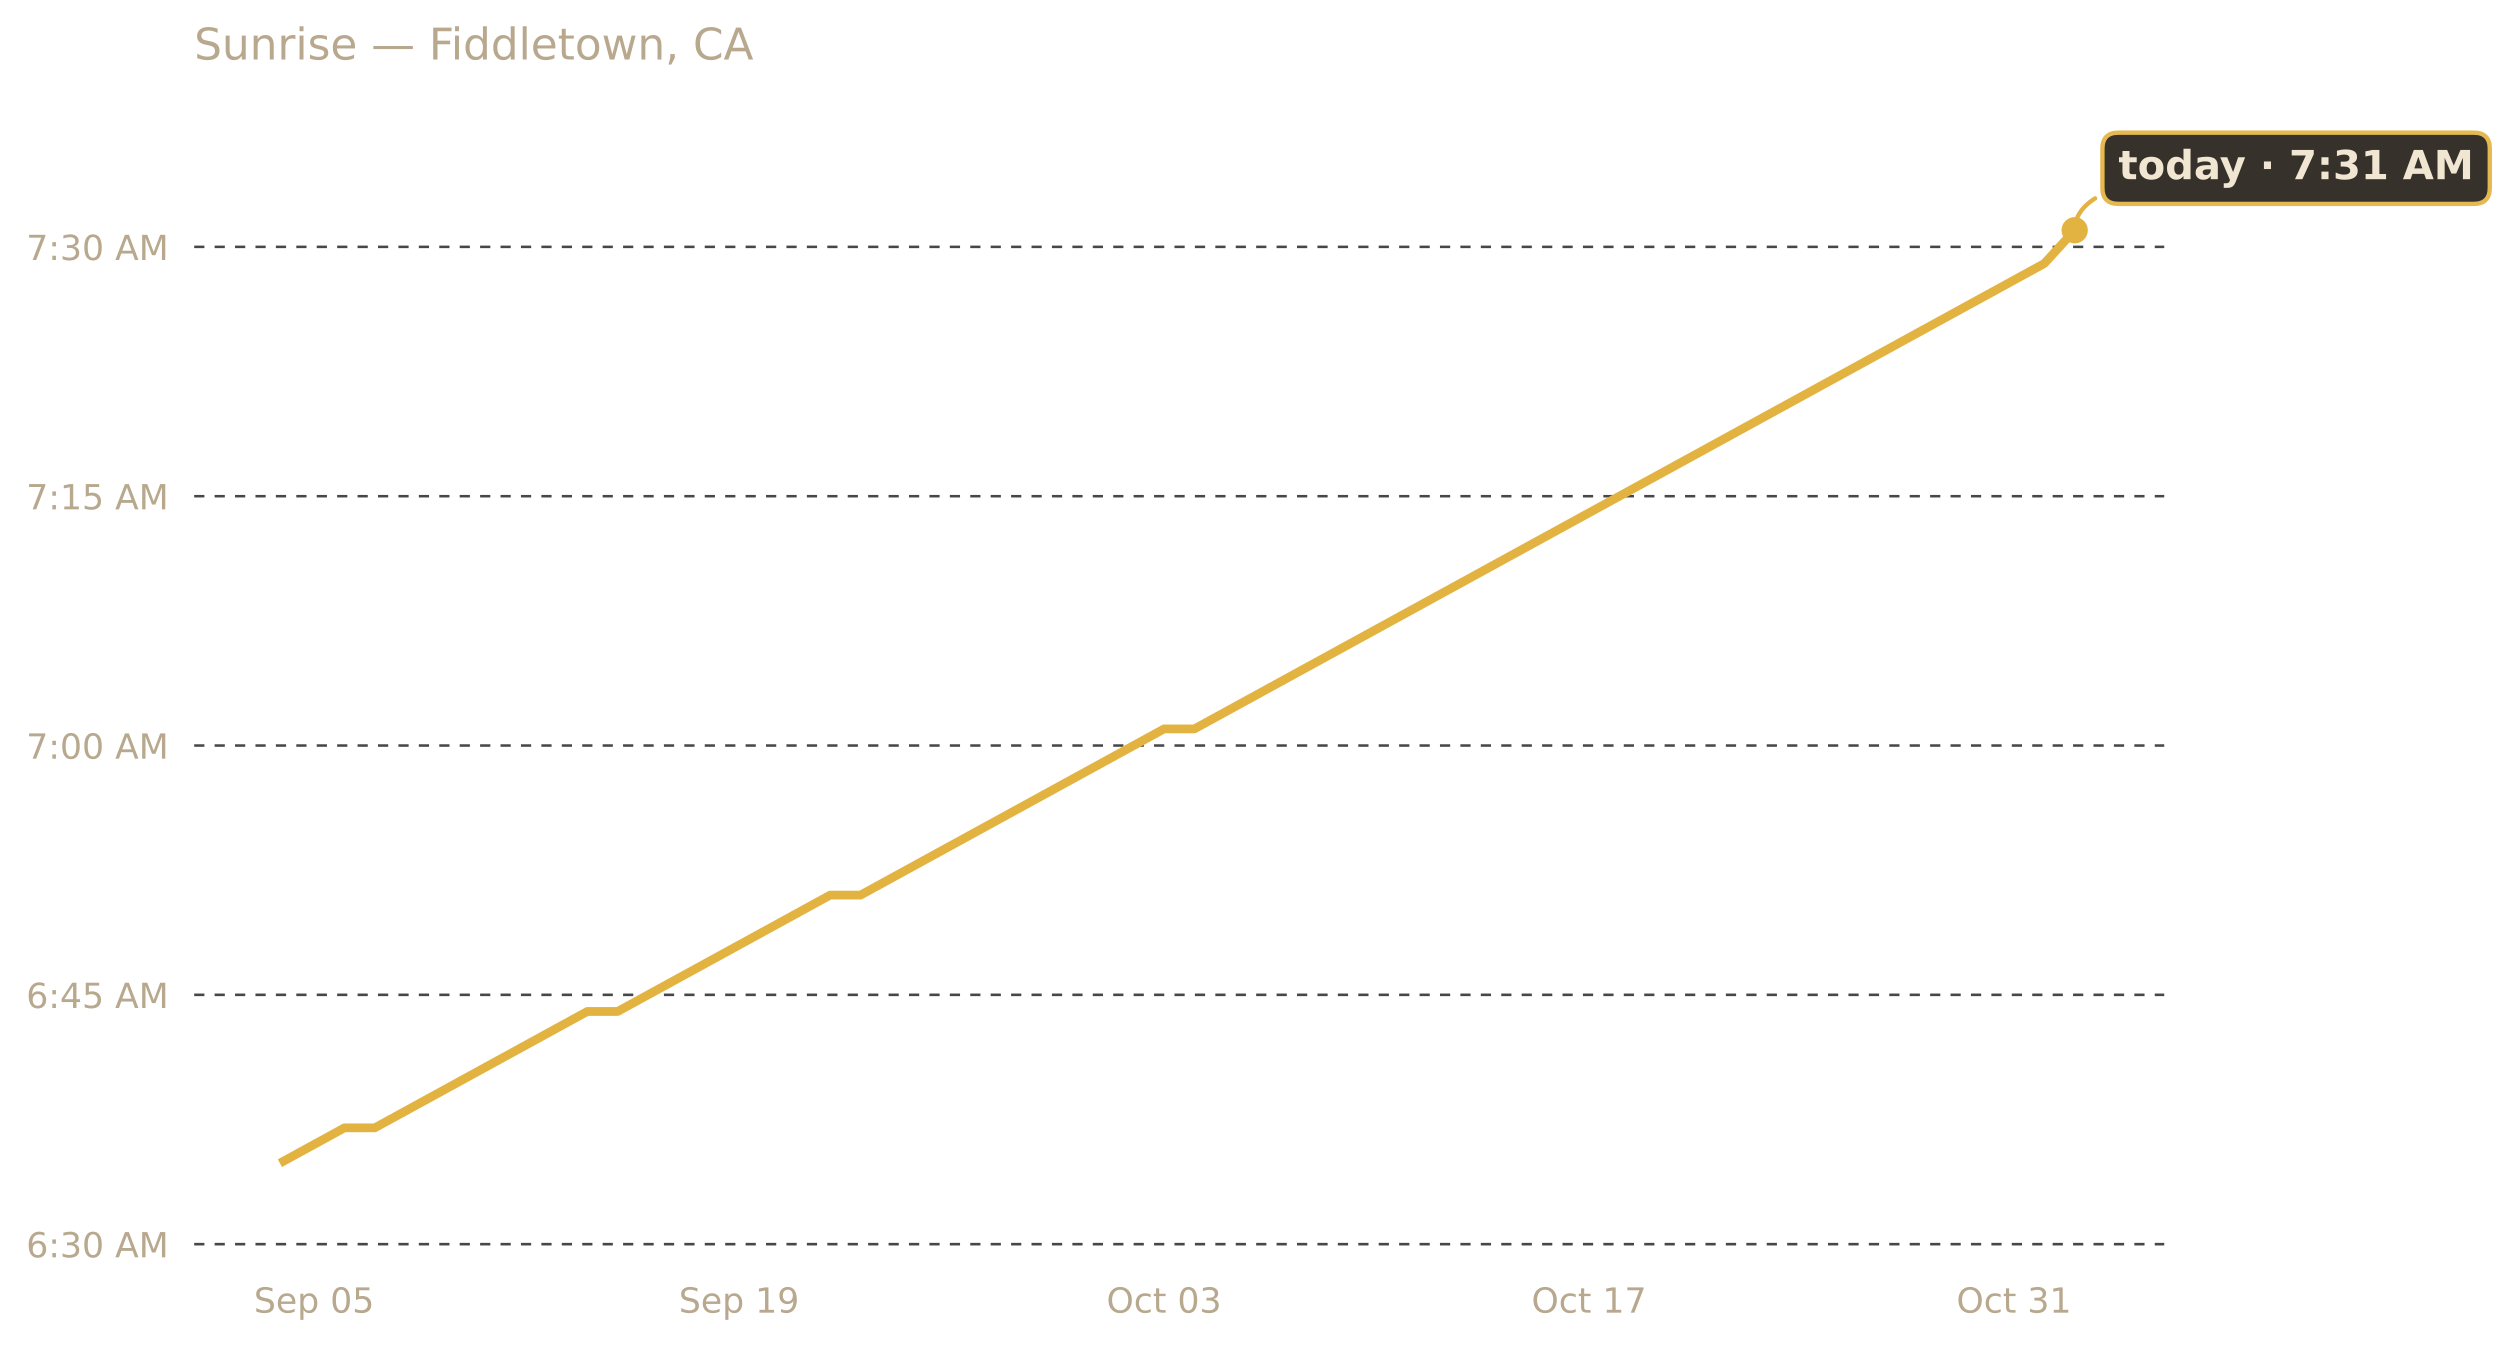
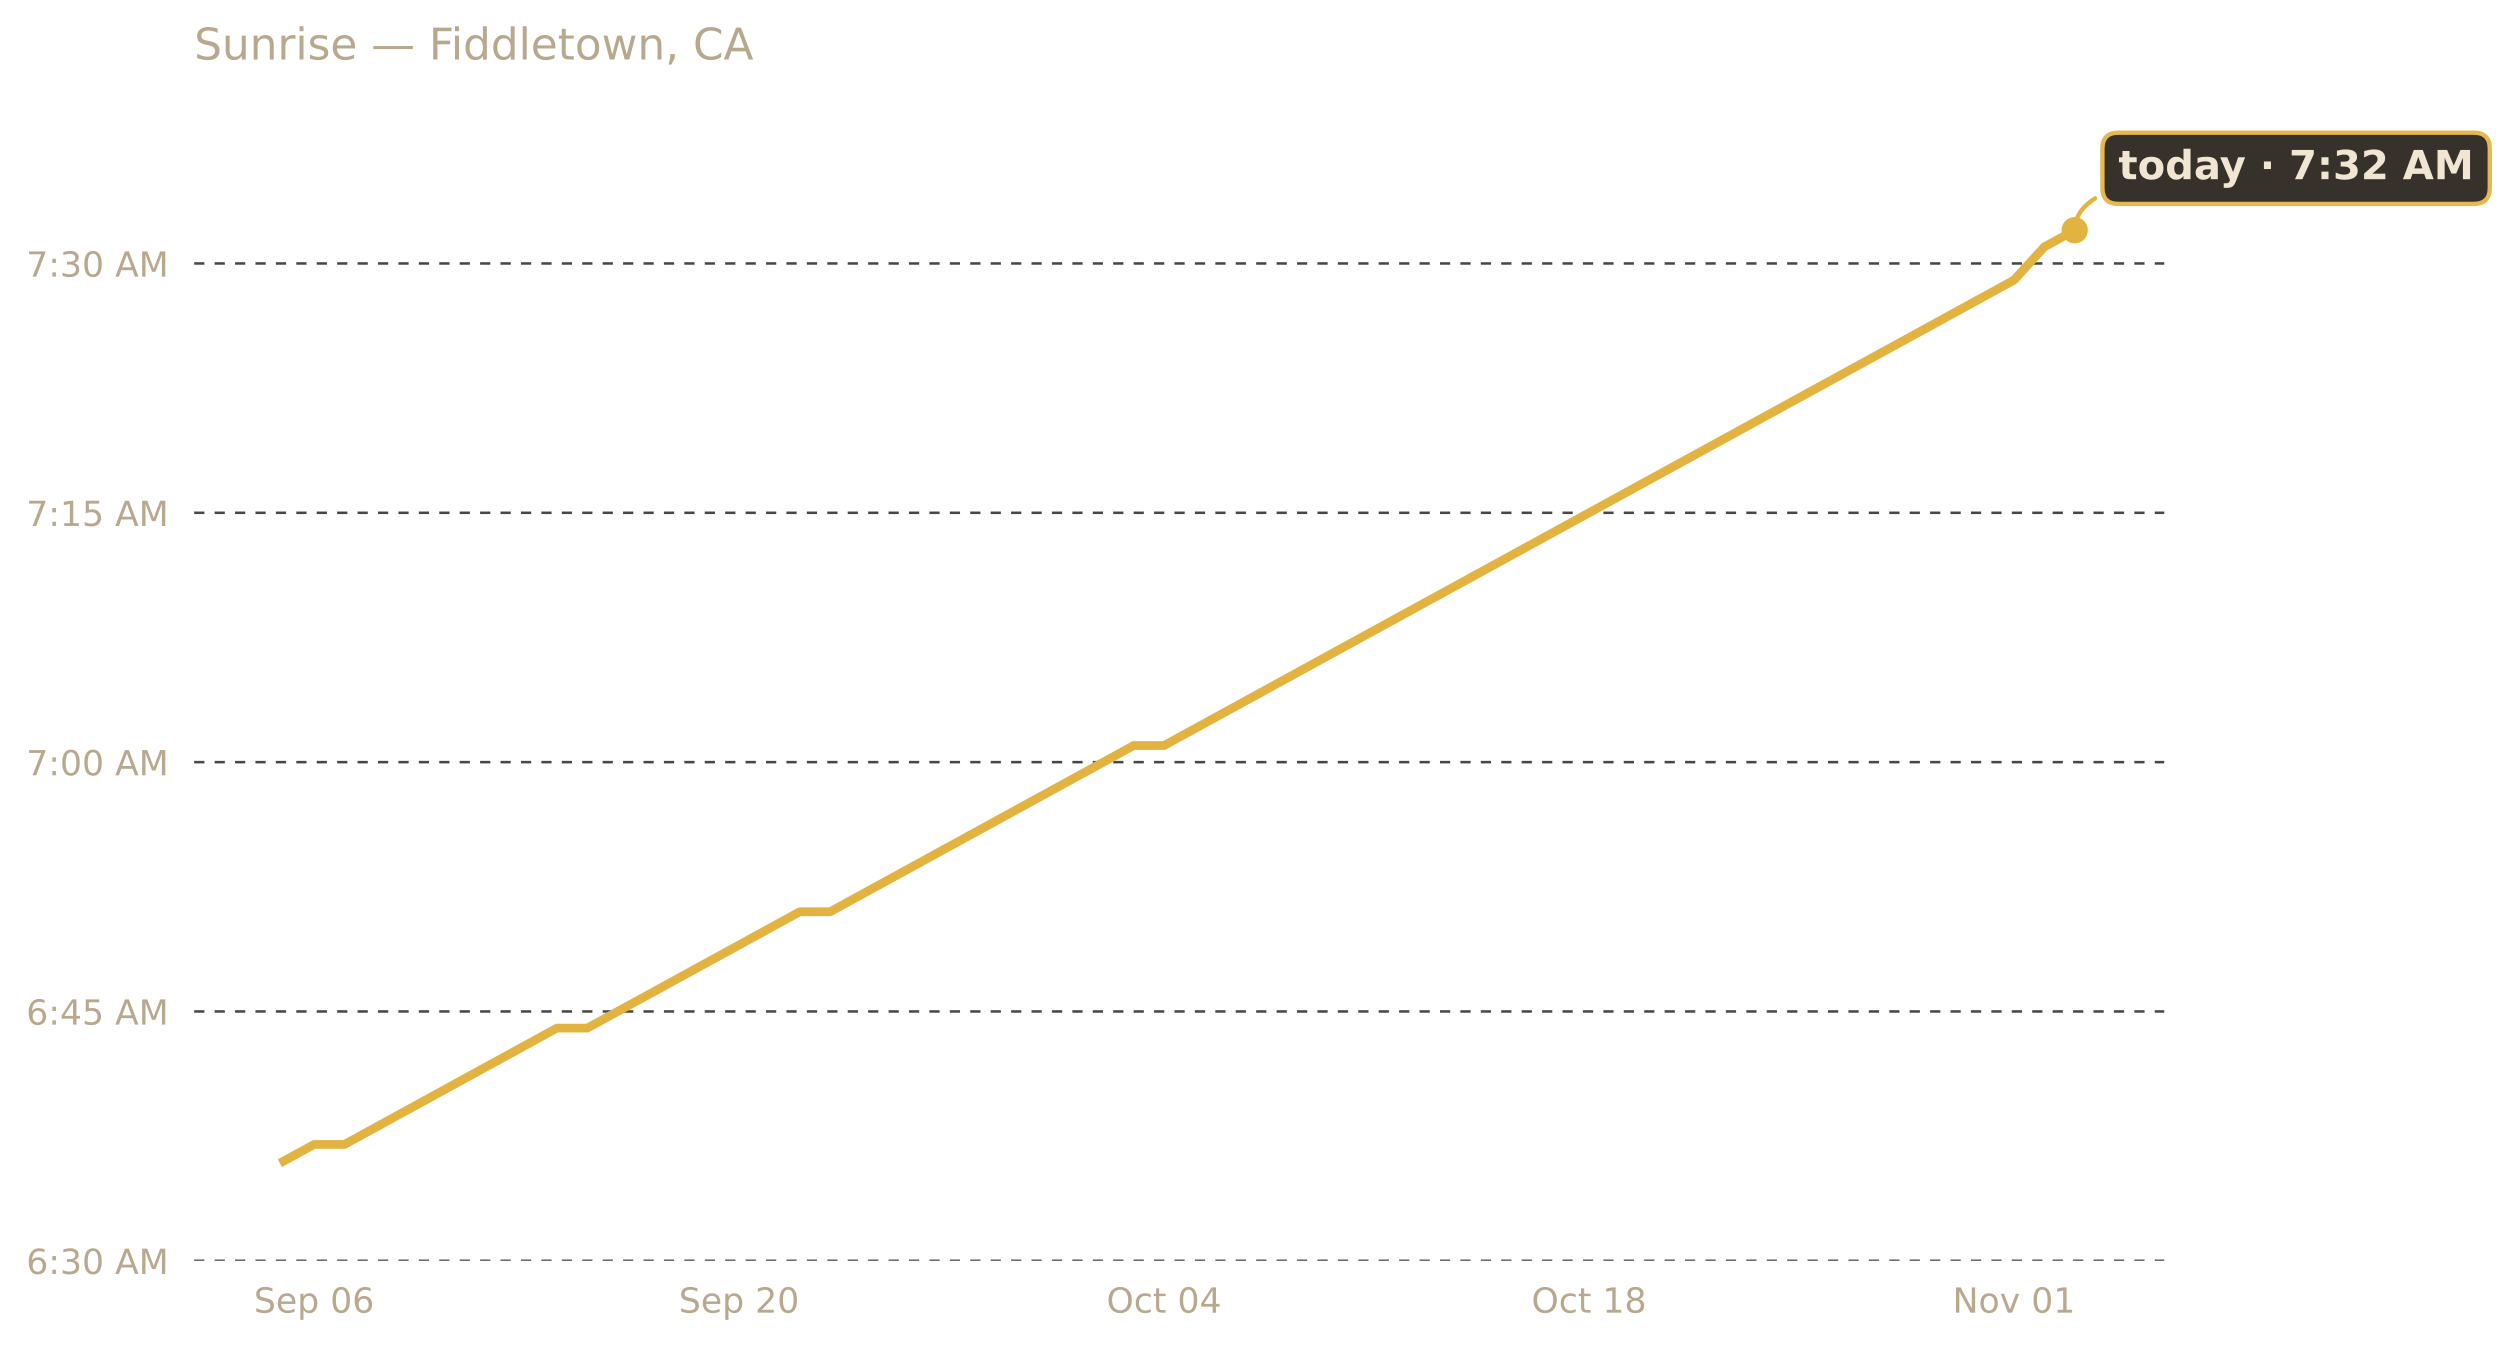
<svg xmlns="http://www.w3.org/2000/svg" xmlns:xlink="http://www.w3.org/1999/xlink" width="685.516pt" height="369.112pt" viewBox="0 0 685.516 369.112" version="1.1">
  <defs>
    <style type="text/css">*{stroke-linejoin: round; stroke-linecap: butt}</style>
  </defs>
  <g id="figure_1">
    <g id="patch_1">
      <path d="M 0 369.112  L 685.516 369.112  L 685.516 0  L 0 0  L 0 369.112  z " style="fill: none; opacity: 0" />
    </g>
    <g id="axes_1">
      <g id="patch_2">
        <path d="M 53.248 345.718  L 593.447 345.718  L 593.447 30.318  L 53.248 30.318  L 53.248 345.718  z " style="fill: none" />
      </g>
      <g id="matplotlib.axis_1">
        <g id="xtick_1">
          <g id="text_1">
            <g style="fill: #b8a88e" transform="translate(69.6183 359.9366) scale(0.095 -0.095)">
              <defs>
                <path id="DejaVuSans-53" d="M 3425 4513  L 3425 3897  Q 3066 4069 2747 4153  Q 2428 4238 2131 4238  Q 1616 4238 1336 4038  Q 1056 3838 1056 3469  Q 1056 3159 1242 3001  Q 1428 2844 1947 2747  L 2328 2669  Q 3034 2534 3370 2195  Q 3706 1856 3706 1288  Q 3706 609 3251 259  Q 2797 -91 1919 -91  Q 1588 -91 1214 -16  Q 841 59 441 206  L 441 856  Q 825 641 1194 531  Q 1563 422 1919 422  Q 2459 422 2753 634  Q 3047 847 3047 1241  Q 3047 1584 2836 1778  Q 2625 1972 2144 2069  L 1759 2144  Q 1053 2284 737 2584  Q 422 2884 422 3419  Q 422 4038 858 4394  Q 1294 4750 2059 4750  Q 2388 4750 2728 4690  Q 3069 4631 3425 4513  z " transform="scale(0.015625)" />
                <path id="DejaVuSans-65" d="M 3597 1894  L 3597 1613  L 953 1613  Q 991 1019 1311 708  Q 1631 397 2203 397  Q 2534 397 2845 478  Q 3156 559 3463 722  L 3463 178  Q 3153 47 2828 -22  Q 2503 -91 2169 -91  Q 1331 -91 842 396  Q 353 884 353 1716  Q 353 2575 817 3079  Q 1281 3584 2069 3584  Q 2775 3584 3186 3129  Q 3597 2675 3597 1894  z M 3022 2063  Q 3016 2534 2758 2815  Q 2500 3097 2075 3097  Q 1594 3097 1305 2825  Q 1016 2553 972 2059  L 3022 2063  z " transform="scale(0.015625)" />
                <path id="DejaVuSans-70" d="M 1159 525  L 1159 -1331  L 581 -1331  L 581 3500  L 1159 3500  L 1159 2969  Q 1341 3281 1617 3432  Q 1894 3584 2278 3584  Q 2916 3584 3314 3078  Q 3713 2572 3713 1747  Q 3713 922 3314 415  Q 2916 -91 2278 -91  Q 1894 -91 1617 61  Q 1341 213 1159 525  z M 3116 1747  Q 3116 2381 2855 2742  Q 2594 3103 2138 3103  Q 1681 3103 1420 2742  Q 1159 2381 1159 1747  Q 1159 1113 1420 752  Q 1681 391 2138 391  Q 2594 391 2855 752  Q 3116 1113 3116 1747  z " transform="scale(0.015625)" />
                <path id="DejaVuSans-20" transform="scale(0.015625)" />
                <path id="DejaVuSans-30" d="M 2034 4250  Q 1547 4250 1301 3770  Q 1056 3291 1056 2328  Q 1056 1369 1301 889  Q 1547 409 2034 409  Q 2525 409 2770 889  Q 3016 1369 3016 2328  Q 3016 3291 2770 3770  Q 2525 4250 2034 4250  z M 2034 4750  Q 2819 4750 3233 4129  Q 3647 3509 3647 2328  Q 3647 1150 3233 529  Q 2819 -91 2034 -91  Q 1250 -91 836 529  Q 422 1150 422 2328  Q 422 3509 836 4129  Q 1250 4750 2034 4750  z " transform="scale(0.015625)" />
-                 <path id="DejaVuSans-35" d="M 691 4666  L 3169 4666  L 3169 4134  L 1269 4134  L 1269 2991  Q 1406 3038 1543 3061  Q 1681 3084 1819 3084  Q 2600 3084 3056 2656  Q 3513 2228 3513 1497  Q 3513 744 3044 326  Q 2575 -91 1722 -91  Q 1428 -91 1123 -41  Q 819 9 494 109  L 494 744  Q 775 591 1075 516  Q 1375 441 1709 441  Q 2250 441 2565 725  Q 2881 1009 2881 1497  Q 2881 1984 2565 2268  Q 2250 2553 1709 2553  Q 1456 2553 1204 2497  Q 953 2441 691 2322  L 691 4666  z " transform="scale(0.015625)" />
+                 <path id="DejaVuSans-36" d="M 2113 2584  Q 1688 2584 1439 2293  Q 1191 2003 1191 1497  Q 1191 994 1439 701  Q 1688 409 2113 409  Q 2538 409 2786 701  Q 3034 994 3034 1497  Q 3034 2003 2786 2293  Q 2538 2584 2113 2584  z M 3366 4563  L 3366 3988  Q 3128 4100 2886 4159  Q 2644 4219 2406 4219  Q 1781 4219 1451 3797  Q 1122 3375 1075 2522  Q 1259 2794 1537 2939  Q 1816 3084 2150 3084  Q 2853 3084 3261 2657  Q 3669 2231 3669 1497  Q 3669 778 3244 343  Q 2819 -91 2113 -91  Q 1303 -91 875 529  Q 447 1150 447 2328  Q 447 3434 972 4092  Q 1497 4750 2381 4750  Q 2619 4750 2861 4703  Q 3103 4656 3366 4563  z " transform="scale(0.015625)" />
              </defs>
              <use xlink:href="#DejaVuSans-53" />
              <use xlink:href="#DejaVuSans-65" x="63.477" />
              <use xlink:href="#DejaVuSans-70" x="125" />
              <use xlink:href="#DejaVuSans-20" x="188.477" />
              <use xlink:href="#DejaVuSans-30" x="220.264" />
-               <use xlink:href="#DejaVuSans-35" x="283.887" />
+               <use xlink:href="#DejaVuSans-36" x="283.887" />
            </g>
          </g>
        </g>
        <g id="xtick_2">
          <g id="text_2">
            <g style="fill: #b8a88e" transform="translate(186.1481 359.9366) scale(0.095 -0.095)">
              <defs>
-                 <path id="DejaVuSans-31" d="M 794 531  L 1825 531  L 1825 4091  L 703 3866  L 703 4441  L 1819 4666  L 2450 4666  L 2450 531  L 3481 531  L 3481 0  L 794 0  L 794 531  z " transform="scale(0.015625)" />
-                 <path id="DejaVuSans-39" d="M 703 97  L 703 672  Q 941 559 1184 500  Q 1428 441 1663 441  Q 2288 441 2617 861  Q 2947 1281 2994 2138  Q 2813 1869 2534 1725  Q 2256 1581 1919 1581  Q 1219 1581 811 2004  Q 403 2428 403 3163  Q 403 3881 828 4315  Q 1253 4750 1959 4750  Q 2769 4750 3195 4129  Q 3622 3509 3622 2328  Q 3622 1225 3098 567  Q 2575 -91 1691 -91  Q 1453 -91 1209 -44  Q 966 3 703 97  z M 1959 2075  Q 2384 2075 2632 2365  Q 2881 2656 2881 3163  Q 2881 3666 2632 3958  Q 2384 4250 1959 4250  Q 1534 4250 1286 3958  Q 1038 3666 1038 3163  Q 1038 2656 1286 2365  Q 1534 2075 1959 2075  z " transform="scale(0.015625)" />
+                 <path id="DejaVuSans-32" d="M 1228 531  L 3431 531  L 3431 0  L 469 0  L 469 531  Q 828 903 1448 1529  Q 2069 2156 2228 2338  Q 2531 2678 2651 2914  Q 2772 3150 2772 3378  Q 2772 3750 2511 3984  Q 2250 4219 1831 4219  Q 1534 4219 1204 4116  Q 875 4013 500 3803  L 500 4441  Q 881 4594 1212 4672  Q 1544 4750 1819 4750  Q 2544 4750 2975 4387  Q 3406 4025 3406 3419  Q 3406 3131 3298 2873  Q 3191 2616 2906 2266  Q 2828 2175 2409 1742  Q 1991 1309 1228 531  z " transform="scale(0.015625)" />
              </defs>
              <use xlink:href="#DejaVuSans-53" />
              <use xlink:href="#DejaVuSans-65" x="63.477" />
              <use xlink:href="#DejaVuSans-70" x="125" />
              <use xlink:href="#DejaVuSans-20" x="188.477" />
-               <use xlink:href="#DejaVuSans-31" x="220.264" />
-               <use xlink:href="#DejaVuSans-39" x="283.887" />
+               <use xlink:href="#DejaVuSans-32" x="220.264" />
+               <use xlink:href="#DejaVuSans-30" x="283.887" />
            </g>
          </g>
        </g>
        <g id="xtick_3">
          <g id="text_3">
            <g style="fill: #b8a88e" transform="translate(303.4187 359.9366) scale(0.095 -0.095)">
              <defs>
                <path id="DejaVuSans-4f" d="M 2522 4238  Q 1834 4238 1429 3725  Q 1025 3213 1025 2328  Q 1025 1447 1429 934  Q 1834 422 2522 422  Q 3209 422 3611 934  Q 4013 1447 4013 2328  Q 4013 3213 3611 3725  Q 3209 4238 2522 4238  z M 2522 4750  Q 3503 4750 4090 4092  Q 4678 3434 4678 2328  Q 4678 1225 4090 567  Q 3503 -91 2522 -91  Q 1538 -91 948 565  Q 359 1222 359 2328  Q 359 3434 948 4092  Q 1538 4750 2522 4750  z " transform="scale(0.015625)" />
                <path id="DejaVuSans-63" d="M 3122 3366  L 3122 2828  Q 2878 2963 2633 3030  Q 2388 3097 2138 3097  Q 1578 3097 1268 2742  Q 959 2388 959 1747  Q 959 1106 1268 751  Q 1578 397 2138 397  Q 2388 397 2633 464  Q 2878 531 3122 666  L 3122 134  Q 2881 22 2623 -34  Q 2366 -91 2075 -91  Q 1284 -91 818 406  Q 353 903 353 1747  Q 353 2603 823 3093  Q 1294 3584 2113 3584  Q 2378 3584 2631 3529  Q 2884 3475 3122 3366  z " transform="scale(0.015625)" />
                <path id="DejaVuSans-74" d="M 1172 4494  L 1172 3500  L 2356 3500  L 2356 3053  L 1172 3053  L 1172 1153  Q 1172 725 1289 603  Q 1406 481 1766 481  L 2356 481  L 2356 0  L 1766 0  Q 1100 0 847 248  Q 594 497 594 1153  L 594 3053  L 172 3053  L 172 3500  L 594 3500  L 594 4494  L 1172 4494  z " transform="scale(0.015625)" />
-                 <path id="DejaVuSans-33" d="M 2597 2516  Q 3050 2419 3304 2112  Q 3559 1806 3559 1356  Q 3559 666 3084 287  Q 2609 -91 1734 -91  Q 1441 -91 1130 -33  Q 819 25 488 141  L 488 750  Q 750 597 1062 519  Q 1375 441 1716 441  Q 2309 441 2620 675  Q 2931 909 2931 1356  Q 2931 1769 2642 2001  Q 2353 2234 1838 2234  L 1294 2234  L 1294 2753  L 1863 2753  Q 2328 2753 2575 2939  Q 2822 3125 2822 3475  Q 2822 3834 2567 4026  Q 2313 4219 1838 4219  Q 1578 4219 1281 4162  Q 984 4106 628 3988  L 628 4550  Q 988 4650 1302 4700  Q 1616 4750 1894 4750  Q 2613 4750 3031 4423  Q 3450 4097 3450 3541  Q 3450 3153 3228 2886  Q 3006 2619 2597 2516  z " transform="scale(0.015625)" />
+                 <path id="DejaVuSans-34" d="M 2419 4116  L 825 1625  L 2419 1625  L 2419 4116  z M 2253 4666  L 3047 4666  L 3047 1625  L 3713 1625  L 3713 1100  L 3047 1100  L 3047 0  L 2419 0  L 2419 1100  L 313 1100  L 313 1709  L 2253 4666  z " transform="scale(0.015625)" />
              </defs>
              <use xlink:href="#DejaVuSans-4f" />
              <use xlink:href="#DejaVuSans-63" x="78.711" />
              <use xlink:href="#DejaVuSans-74" x="133.691" />
              <use xlink:href="#DejaVuSans-20" x="172.9" />
              <use xlink:href="#DejaVuSans-30" x="204.688" />
-               <use xlink:href="#DejaVuSans-33" x="268.311" />
+               <use xlink:href="#DejaVuSans-34" x="268.311" />
            </g>
          </g>
        </g>
        <g id="xtick_4">
          <g id="text_4">
            <g style="fill: #b8a88e" transform="translate(419.9486 359.9366) scale(0.095 -0.095)">
              <defs>
-                 <path id="DejaVuSans-37" d="M 525 4666  L 3525 4666  L 3525 4397  L 1831 0  L 1172 0  L 2766 4134  L 525 4134  L 525 4666  z " transform="scale(0.015625)" />
+                 <path id="DejaVuSans-31" d="M 794 531  L 1825 531  L 1825 4091  L 703 3866  L 703 4441  L 1819 4666  L 2450 4666  L 2450 531  L 3481 531  L 3481 0  L 794 0  L 794 531  z " transform="scale(0.015625)" />
+                 <path id="DejaVuSans-38" d="M 2034 2216  Q 1584 2216 1326 1975  Q 1069 1734 1069 1313  Q 1069 891 1326 650  Q 1584 409 2034 409  Q 2484 409 2743 651  Q 3003 894 3003 1313  Q 3003 1734 2745 1975  Q 2488 2216 2034 2216  z M 1403 2484  Q 997 2584 770 2862  Q 544 3141 544 3541  Q 544 4100 942 4425  Q 1341 4750 2034 4750  Q 2731 4750 3128 4425  Q 3525 4100 3525 3541  Q 3525 3141 3298 2862  Q 3072 2584 2669 2484  Q 3125 2378 3379 2068  Q 3634 1759 3634 1313  Q 3634 634 3220 271  Q 2806 -91 2034 -91  Q 1263 -91 848 271  Q 434 634 434 1313  Q 434 1759 690 2068  Q 947 2378 1403 2484  z M 1172 3481  Q 1172 3119 1398 2916  Q 1625 2713 2034 2713  Q 2441 2713 2670 2916  Q 2900 3119 2900 3481  Q 2900 3844 2670 4047  Q 2441 4250 2034 4250  Q 1625 4250 1398 4047  Q 1172 3844 1172 3481  z " transform="scale(0.015625)" />
              </defs>
              <use xlink:href="#DejaVuSans-4f" />
              <use xlink:href="#DejaVuSans-63" x="78.711" />
              <use xlink:href="#DejaVuSans-74" x="133.691" />
              <use xlink:href="#DejaVuSans-20" x="172.9" />
              <use xlink:href="#DejaVuSans-31" x="204.688" />
-               <use xlink:href="#DejaVuSans-37" x="268.311" />
+               <use xlink:href="#DejaVuSans-38" x="268.311" />
            </g>
          </g>
        </g>
        <g id="xtick_5">
          <g id="text_5">
-             <g style="fill: #b8a88e" transform="translate(536.4784 359.9366) scale(0.095 -0.095)">
-               <use xlink:href="#DejaVuSans-4f" />
-               <use xlink:href="#DejaVuSans-63" x="78.711" />
-               <use xlink:href="#DejaVuSans-74" x="133.691" />
-               <use xlink:href="#DejaVuSans-20" x="172.9" />
-               <use xlink:href="#DejaVuSans-33" x="204.688" />
-               <use xlink:href="#DejaVuSans-31" x="268.311" />
+             <g style="fill: #b8a88e" transform="translate(535.42 359.9366) scale(0.095 -0.095)">
+               <defs>
+                 <path id="DejaVuSans-4e" d="M 628 4666  L 1478 4666  L 3547 763  L 3547 4666  L 4159 4666  L 4159 0  L 3309 0  L 1241 3903  L 1241 0  L 628 0  L 628 4666  z " transform="scale(0.015625)" />
+                 <path id="DejaVuSans-6f" d="M 1959 3097  Q 1497 3097 1228 2736  Q 959 2375 959 1747  Q 959 1119 1226 758  Q 1494 397 1959 397  Q 2419 397 2687 759  Q 2956 1122 2956 1747  Q 2956 2369 2687 2733  Q 2419 3097 1959 3097  z M 1959 3584  Q 2709 3584 3137 3096  Q 3566 2609 3566 1747  Q 3566 888 3137 398  Q 2709 -91 1959 -91  Q 1206 -91 779 398  Q 353 888 353 1747  Q 353 2609 779 3096  Q 1206 3584 1959 3584  z " transform="scale(0.015625)" />
+                 <path id="DejaVuSans-76" d="M 191 3500  L 800 3500  L 1894 563  L 2988 3500  L 3597 3500  L 2284 0  L 1503 0  L 191 3500  z " transform="scale(0.015625)" />
+               </defs>
+               <use xlink:href="#DejaVuSans-4e" />
+               <use xlink:href="#DejaVuSans-6f" x="74.805" />
+               <use xlink:href="#DejaVuSans-76" x="135.986" />
+               <use xlink:href="#DejaVuSans-20" x="195.166" />
+               <use xlink:href="#DejaVuSans-30" x="226.953" />
+               <use xlink:href="#DejaVuSans-31" x="290.576" />
            </g>
          </g>
        </g>
      </g>
      <g id="matplotlib.axis_2">
        <g id="ytick_1">
          <g id="line2d_1">
-             <path d="M 53.248 341.16  L 593.447 341.16  " clip-path="url(#pa7790b8ad8)" style="fill: none; stroke-dasharray: 2.8,2.8; stroke-dashoffset: 0; stroke: #474747; stroke-width: 0.7" />
+             <path d="M 53.248 345.718  L 593.447 345.718  " clip-path="url(#p349423437f)" style="fill: none; stroke-dasharray: 2.8,2.8; stroke-dashoffset: 0; stroke: #474747; stroke-width: 0.7" />
          </g>
          <g id="text_6">
-             <g style="fill: #b8a88e" transform="translate(7.2 344.7696) scale(0.095 -0.095)">
-               <defs>
-                 <path id="DejaVuSans-36" d="M 2113 2584  Q 1688 2584 1439 2293  Q 1191 2003 1191 1497  Q 1191 994 1439 701  Q 1688 409 2113 409  Q 2538 409 2786 701  Q 3034 994 3034 1497  Q 3034 2003 2786 2293  Q 2538 2584 2113 2584  z M 3366 4563  L 3366 3988  Q 3128 4100 2886 4159  Q 2644 4219 2406 4219  Q 1781 4219 1451 3797  Q 1122 3375 1075 2522  Q 1259 2794 1537 2939  Q 1816 3084 2150 3084  Q 2853 3084 3261 2657  Q 3669 2231 3669 1497  Q 3669 778 3244 343  Q 2819 -91 2113 -91  Q 1303 -91 875 529  Q 447 1150 447 2328  Q 447 3434 972 4092  Q 1497 4750 2381 4750  Q 2619 4750 2861 4703  Q 3103 4656 3366 4563  z " transform="scale(0.015625)" />
+             <g style="fill: #b8a88e" transform="translate(7.2 349.3274) scale(0.095 -0.095)">
+               <defs>
                <path id="DejaVuSans-3a" d="M 750 794  L 1409 794  L 1409 0  L 750 0  L 750 794  z M 750 3309  L 1409 3309  L 1409 2516  L 750 2516  L 750 3309  z " transform="scale(0.015625)" />
+                 <path id="DejaVuSans-33" d="M 2597 2516  Q 3050 2419 3304 2112  Q 3559 1806 3559 1356  Q 3559 666 3084 287  Q 2609 -91 1734 -91  Q 1441 -91 1130 -33  Q 819 25 488 141  L 488 750  Q 750 597 1062 519  Q 1375 441 1716 441  Q 2309 441 2620 675  Q 2931 909 2931 1356  Q 2931 1769 2642 2001  Q 2353 2234 1838 2234  L 1294 2234  L 1294 2753  L 1863 2753  Q 2328 2753 2575 2939  Q 2822 3125 2822 3475  Q 2822 3834 2567 4026  Q 2313 4219 1838 4219  Q 1578 4219 1281 4162  Q 984 4106 628 3988  L 628 4550  Q 988 4650 1302 4700  Q 1616 4750 1894 4750  Q 2613 4750 3031 4423  Q 3450 4097 3450 3541  Q 3450 3153 3228 2886  Q 3006 2619 2597 2516  z " transform="scale(0.015625)" />
                <path id="DejaVuSans-41" d="M 2188 4044  L 1331 1722  L 3047 1722  L 2188 4044  z M 1831 4666  L 2547 4666  L 4325 0  L 3669 0  L 3244 1197  L 1141 1197  L 716 0  L 50 0  L 1831 4666  z " transform="scale(0.015625)" />
                <path id="DejaVuSans-4d" d="M 628 4666  L 1569 4666  L 2759 1491  L 3956 4666  L 4897 4666  L 4897 0  L 4281 0  L 4281 4097  L 3078 897  L 2444 897  L 1241 4097  L 1241 0  L 628 0  L 628 4666  z " transform="scale(0.015625)" />
              </defs>
              <use xlink:href="#DejaVuSans-36" />
              <use xlink:href="#DejaVuSans-3a" x="63.623" />
              <use xlink:href="#DejaVuSans-33" x="97.314" />
              <use xlink:href="#DejaVuSans-30" x="160.938" />
              <use xlink:href="#DejaVuSans-20" x="224.561" />
              <use xlink:href="#DejaVuSans-41" x="256.348" />
              <use xlink:href="#DejaVuSans-4d" x="324.756" />
            </g>
          </g>
        </g>
        <g id="ytick_2">
          <g id="line2d_2">
-             <path d="M 53.248 272.793  L 593.447 272.793  " clip-path="url(#pa7790b8ad8)" style="fill: none; stroke-dasharray: 2.8,2.8; stroke-dashoffset: 0; stroke: #474747; stroke-width: 0.7" />
+             <path d="M 53.248 277.351  L 593.447 277.351  " clip-path="url(#p349423437f)" style="fill: none; stroke-dasharray: 2.8,2.8; stroke-dashoffset: 0; stroke: #474747; stroke-width: 0.7" />
          </g>
          <g id="text_7">
-             <g style="fill: #b8a88e" transform="translate(7.2 276.4025) scale(0.095 -0.095)">
-               <defs>
-                 <path id="DejaVuSans-34" d="M 2419 4116  L 825 1625  L 2419 1625  L 2419 4116  z M 2253 4666  L 3047 4666  L 3047 1625  L 3713 1625  L 3713 1100  L 3047 1100  L 3047 0  L 2419 0  L 2419 1100  L 313 1100  L 313 1709  L 2253 4666  z " transform="scale(0.015625)" />
+             <g style="fill: #b8a88e" transform="translate(7.2 280.9603) scale(0.095 -0.095)">
+               <defs>
+                 <path id="DejaVuSans-35" d="M 691 4666  L 3169 4666  L 3169 4134  L 1269 4134  L 1269 2991  Q 1406 3038 1543 3061  Q 1681 3084 1819 3084  Q 2600 3084 3056 2656  Q 3513 2228 3513 1497  Q 3513 744 3044 326  Q 2575 -91 1722 -91  Q 1428 -91 1123 -41  Q 819 9 494 109  L 494 744  Q 775 591 1075 516  Q 1375 441 1709 441  Q 2250 441 2565 725  Q 2881 1009 2881 1497  Q 2881 1984 2565 2268  Q 2250 2553 1709 2553  Q 1456 2553 1204 2497  Q 953 2441 691 2322  L 691 4666  z " transform="scale(0.015625)" />
              </defs>
              <use xlink:href="#DejaVuSans-36" />
              <use xlink:href="#DejaVuSans-3a" x="63.623" />
              <use xlink:href="#DejaVuSans-34" x="97.314" />
              <use xlink:href="#DejaVuSans-35" x="160.938" />
              <use xlink:href="#DejaVuSans-20" x="224.561" />
              <use xlink:href="#DejaVuSans-41" x="256.348" />
              <use xlink:href="#DejaVuSans-4d" x="324.756" />
            </g>
          </g>
        </g>
        <g id="ytick_3">
          <g id="line2d_3">
-             <path d="M 53.248 204.426  L 593.447 204.426  " clip-path="url(#pa7790b8ad8)" style="fill: none; stroke-dasharray: 2.8,2.8; stroke-dashoffset: 0; stroke: #474747; stroke-width: 0.7" />
+             <path d="M 53.248 208.984  L 593.447 208.984  " clip-path="url(#p349423437f)" style="fill: none; stroke-dasharray: 2.8,2.8; stroke-dashoffset: 0; stroke: #474747; stroke-width: 0.7" />
          </g>
          <g id="text_8">
-             <g style="fill: #b8a88e" transform="translate(7.2 208.0355) scale(0.095 -0.095)">
+             <g style="fill: #b8a88e" transform="translate(7.2 212.5933) scale(0.095 -0.095)">
+               <defs>
+                 <path id="DejaVuSans-37" d="M 525 4666  L 3525 4666  L 3525 4397  L 1831 0  L 1172 0  L 2766 4134  L 525 4134  L 525 4666  z " transform="scale(0.015625)" />
+               </defs>
              <use xlink:href="#DejaVuSans-37" />
              <use xlink:href="#DejaVuSans-3a" x="63.623" />
              <use xlink:href="#DejaVuSans-30" x="97.314" />
              <use xlink:href="#DejaVuSans-30" x="160.938" />
              <use xlink:href="#DejaVuSans-20" x="224.561" />
              <use xlink:href="#DejaVuSans-41" x="256.348" />
              <use xlink:href="#DejaVuSans-4d" x="324.756" />
            </g>
          </g>
        </g>
        <g id="ytick_4">
          <g id="line2d_4">
-             <path d="M 53.248 136.059  L 593.447 136.059  " clip-path="url(#pa7790b8ad8)" style="fill: none; stroke-dasharray: 2.8,2.8; stroke-dashoffset: 0; stroke: #474747; stroke-width: 0.7" />
+             <path d="M 53.248 140.617  L 593.447 140.617  " clip-path="url(#p349423437f)" style="fill: none; stroke-dasharray: 2.8,2.8; stroke-dashoffset: 0; stroke: #474747; stroke-width: 0.7" />
          </g>
          <g id="text_9">
-             <g style="fill: #b8a88e" transform="translate(7.2 139.6684) scale(0.095 -0.095)">
+             <g style="fill: #b8a88e" transform="translate(7.2 144.2262) scale(0.095 -0.095)">
              <use xlink:href="#DejaVuSans-37" />
              <use xlink:href="#DejaVuSans-3a" x="63.623" />
              <use xlink:href="#DejaVuSans-31" x="97.314" />
              <use xlink:href="#DejaVuSans-35" x="160.938" />
              <use xlink:href="#DejaVuSans-20" x="224.561" />
              <use xlink:href="#DejaVuSans-41" x="256.348" />
              <use xlink:href="#DejaVuSans-4d" x="324.756" />
            </g>
          </g>
        </g>
        <g id="ytick_5">
          <g id="line2d_5">
-             <path d="M 53.248 67.692  L 593.447 67.692  " clip-path="url(#pa7790b8ad8)" style="fill: none; stroke-dasharray: 2.8,2.8; stroke-dashoffset: 0; stroke: #474747; stroke-width: 0.7" />
+             <path d="M 53.248 72.25  L 593.447 72.25  " clip-path="url(#p349423437f)" style="fill: none; stroke-dasharray: 2.8,2.8; stroke-dashoffset: 0; stroke: #474747; stroke-width: 0.7" />
          </g>
          <g id="text_10">
-             <g style="fill: #b8a88e" transform="translate(7.2 71.30137) scale(0.095 -0.095)">
+             <g style="fill: #b8a88e" transform="translate(7.2 75.85917) scale(0.095 -0.095)">
              <use xlink:href="#DejaVuSans-37" />
              <use xlink:href="#DejaVuSans-3a" x="63.623" />
              <use xlink:href="#DejaVuSans-33" x="97.314" />
              <use xlink:href="#DejaVuSans-30" x="160.938" />
              <use xlink:href="#DejaVuSans-20" x="224.561" />
              <use xlink:href="#DejaVuSans-41" x="256.348" />
              <use xlink:href="#DejaVuSans-4d" x="324.756" />
            </g>
          </g>
        </g>
      </g>
      <g id="line2d_6">
-         <path d="M 77.802 318.371  L 86.126 313.814  L 94.45 309.256  L 102.773 309.256  L 111.097 304.698  L 119.42 300.14  L 127.744 295.582  L 136.067 291.024  L 144.391 286.467  L 152.715 281.909  L 161.038 277.351  L 169.362 277.351  L 177.685 272.793  L 186.009 268.235  L 194.332 263.678  L 202.656 259.12  L 210.979 254.562  L 219.303 250.004  L 227.627 245.446  L 235.95 245.446  L 244.274 240.889  L 252.597 236.331  L 260.921 231.773  L 269.244 227.215  L 277.568 222.657  L 285.891 218.1  L 294.215 213.542  L 302.539 208.984  L 310.862 204.426  L 319.186 199.868  L 327.509 199.868  L 335.833 195.311  L 344.156 190.753  L 352.48 186.195  L 360.804 181.637  L 369.127 177.079  L 377.451 172.522  L 385.774 167.964  L 394.098 163.406  L 402.421 158.848  L 410.745 154.29  L 419.068 149.733  L 427.392 145.175  L 435.716 140.617  L 444.039 136.059  L 452.363 131.501  L 460.686 126.944  L 469.01 122.386  L 477.333 117.828  L 485.657 113.27  L 493.981 108.712  L 502.304 104.155  L 510.628 99.597  L 518.951 95.039  L 527.275 90.481  L 535.598 85.923  L 543.922 81.366  L 552.245 76.808  L 560.569 72.25  L 568.893 63.134  " clip-path="url(#pa7790b8ad8)" style="fill: none; stroke: #e3b341; stroke-width: 2.4; stroke-linecap: square" />
+         <path d="M 77.802 318.371  L 86.126 313.814  L 94.45 313.814  L 102.773 309.256  L 111.097 304.698  L 119.42 300.14  L 127.744 295.582  L 136.067 291.024  L 144.391 286.467  L 152.715 281.909  L 161.038 281.909  L 169.362 277.351  L 177.685 272.793  L 186.009 268.235  L 194.332 263.678  L 202.656 259.12  L 210.979 254.562  L 219.303 250.004  L 227.627 250.004  L 235.95 245.446  L 244.274 240.889  L 252.597 236.331  L 260.921 231.773  L 269.244 227.215  L 277.568 222.657  L 285.891 218.1  L 294.215 213.542  L 302.539 208.984  L 310.862 204.426  L 319.186 204.426  L 327.509 199.868  L 335.833 195.311  L 344.156 190.753  L 352.48 186.195  L 360.804 181.637  L 369.127 177.079  L 377.451 172.522  L 385.774 167.964  L 394.098 163.406  L 402.421 158.848  L 410.745 154.29  L 419.068 149.733  L 427.392 145.175  L 435.716 140.617  L 444.039 136.059  L 452.363 131.501  L 460.686 126.944  L 469.01 122.386  L 477.333 117.828  L 485.657 113.27  L 493.981 108.712  L 502.304 104.155  L 510.628 99.597  L 518.951 95.039  L 527.275 90.481  L 535.598 85.923  L 543.922 81.366  L 552.245 76.808  L 560.569 67.692  L 568.893 63.134  " clip-path="url(#p349423437f)" style="fill: none; stroke: #e3b341; stroke-width: 2.4; stroke-linecap: square" />
      </g>
      <g id="patch_3">
        <path d="M 574.481 54.387  Q 570.003 57.265 569.113 61.147  " style="fill: none; stroke: #e3b341; stroke-width: 1.2; stroke-linecap: round" />
      </g>
      <g id="text_11">
        <g id="patch_4">
          <path d="M 580.893 55.908  L 678.316 55.908  Q 682.716 55.908 682.716 51.508  L 682.716 40.776  Q 682.716 36.376 678.316 36.376  L 580.893 36.376  Q 576.493 36.376 576.493 40.776  L 576.493 51.508  Q 576.493 55.908 580.893 55.908  z " style="fill: #262019; opacity: 0.92; stroke: #e3b341; stroke-width: 1.2; stroke-linejoin: miter" />
        </g>
        <g style="fill: #f0e6d2" transform="translate(580.8926 49.13431) scale(0.11 -0.11)">
          <defs>
            <path id="DejaVuSans-Bold-74" d="M 1759 4494  L 1759 3500  L 2913 3500  L 2913 2700  L 1759 2700  L 1759 1216  Q 1759 972 1856 886  Q 1953 800 2241 800  L 2816 800  L 2816 0  L 1856 0  Q 1194 0 917 276  Q 641 553 641 1216  L 641 2700  L 84 2700  L 84 3500  L 641 3500  L 641 4494  L 1759 4494  z " transform="scale(0.015625)" />
            <path id="DejaVuSans-Bold-6f" d="M 2203 2784  Q 1831 2784 1636 2517  Q 1441 2250 1441 1747  Q 1441 1244 1636 976  Q 1831 709 2203 709  Q 2569 709 2762 976  Q 2956 1244 2956 1747  Q 2956 2250 2762 2517  Q 2569 2784 2203 2784  z M 2203 3584  Q 3106 3584 3614 3096  Q 4122 2609 4122 1747  Q 4122 884 3614 396  Q 3106 -91 2203 -91  Q 1297 -91 786 396  Q 275 884 275 1747  Q 275 2609 786 3096  Q 1297 3584 2203 3584  z " transform="scale(0.015625)" />
            <path id="DejaVuSans-Bold-64" d="M 2919 2988  L 2919 4863  L 4044 4863  L 4044 0  L 2919 0  L 2919 506  Q 2688 197 2409 53  Q 2131 -91 1766 -91  Q 1119 -91 703 423  Q 288 938 288 1747  Q 288 2556 703 3070  Q 1119 3584 1766 3584  Q 2128 3584 2408 3439  Q 2688 3294 2919 2988  z M 2181 722  Q 2541 722 2730 984  Q 2919 1247 2919 1747  Q 2919 2247 2730 2509  Q 2541 2772 2181 2772  Q 1825 2772 1636 2509  Q 1447 2247 1447 1747  Q 1447 1247 1636 984  Q 1825 722 2181 722  z " transform="scale(0.015625)" />
            <path id="DejaVuSans-Bold-61" d="M 2106 1575  Q 1756 1575 1579 1456  Q 1403 1338 1403 1106  Q 1403 894 1545 773  Q 1688 653 1941 653  Q 2256 653 2472 879  Q 2688 1106 2688 1447  L 2688 1575  L 2106 1575  z M 3816 1997  L 3816 0  L 2688 0  L 2688 519  Q 2463 200 2181 54  Q 1900 -91 1497 -91  Q 953 -91 614 226  Q 275 544 275 1050  Q 275 1666 698 1953  Q 1122 2241 2028 2241  L 2688 2241  L 2688 2328  Q 2688 2594 2478 2717  Q 2269 2841 1825 2841  Q 1466 2841 1156 2769  Q 847 2697 581 2553  L 581 3406  Q 941 3494 1303 3539  Q 1666 3584 2028 3584  Q 2975 3584 3395 3211  Q 3816 2838 3816 1997  z " transform="scale(0.015625)" />
            <path id="DejaVuSans-Bold-79" d="M 78 3500  L 1197 3500  L 2138 1125  L 2938 3500  L 4056 3500  L 2584 -331  Q 2363 -916 2067 -1148  Q 1772 -1381 1288 -1381  L 641 -1381  L 641 -647  L 991 -647  Q 1275 -647 1404 -556  Q 1534 -466 1606 -231  L 1638 -134  L 78 3500  z " transform="scale(0.015625)" />
            <path id="DejaVuSans-Bold-20" transform="scale(0.015625)" />
            <path id="DejaVuSans-Bold-b7" d="M 653 2828  L 1778 2828  L 1778 1619  L 653 1619  L 653 2828  z " transform="scale(0.015625)" />
            <path id="DejaVuSans-Bold-37" d="M 428 4666  L 3944 4666  L 3944 3988  L 2125 0  L 953 0  L 2675 3781  L 428 3781  L 428 4666  z " transform="scale(0.015625)" />
            <path id="DejaVuSans-Bold-3a" d="M 716 3500  L 1844 3500  L 1844 2291  L 716 2291  L 716 3500  z M 716 1209  L 1844 1209  L 1844 0  L 716 0  L 716 1209  z " transform="scale(0.015625)" />
            <path id="DejaVuSans-Bold-33" d="M 2981 2516  Q 3453 2394 3698 2092  Q 3944 1791 3944 1325  Q 3944 631 3412 270  Q 2881 -91 1863 -91  Q 1503 -91 1142 -33  Q 781 25 428 141  L 428 1069  Q 766 900 1098 814  Q 1431 728 1753 728  Q 2231 728 2486 893  Q 2741 1059 2741 1369  Q 2741 1688 2480 1852  Q 2219 2016 1709 2016  L 1228 2016  L 1228 2791  L 1734 2791  Q 2188 2791 2409 2933  Q 2631 3075 2631 3366  Q 2631 3634 2415 3781  Q 2200 3928 1806 3928  Q 1516 3928 1219 3862  Q 922 3797 628 3669  L 628 4550  Q 984 4650 1334 4700  Q 1684 4750 2022 4750  Q 2931 4750 3382 4451  Q 3834 4153 3834 3553  Q 3834 3144 3618 2883  Q 3403 2622 2981 2516  z " transform="scale(0.015625)" />
-             <path id="DejaVuSans-Bold-31" d="M 750 831  L 1813 831  L 1813 3847  L 722 3622  L 722 4441  L 1806 4666  L 2950 4666  L 2950 831  L 4013 831  L 4013 0  L 750 0  L 750 831  z " transform="scale(0.015625)" />
+             <path id="DejaVuSans-Bold-32" d="M 1844 884  L 3897 884  L 3897 0  L 506 0  L 506 884  L 2209 2388  Q 2438 2594 2547 2791  Q 2656 2988 2656 3200  Q 2656 3528 2436 3728  Q 2216 3928 1850 3928  Q 1569 3928 1234 3808  Q 900 3688 519 3450  L 519 4475  Q 925 4609 1322 4679  Q 1719 4750 2100 4750  Q 2938 4750 3402 4381  Q 3866 4013 3866 3353  Q 3866 2972 3669 2642  Q 3472 2313 2841 1759  L 1844 884  z " transform="scale(0.015625)" />
            <path id="DejaVuSans-Bold-41" d="M 3419 850  L 1538 850  L 1241 0  L 31 0  L 1759 4666  L 3194 4666  L 4922 0  L 3713 0  L 3419 850  z M 1838 1716  L 3116 1716  L 2478 3572  L 1838 1716  z " transform="scale(0.015625)" />
            <path id="DejaVuSans-Bold-4d" d="M 588 4666  L 2119 4666  L 3181 2169  L 4250 4666  L 5778 4666  L 5778 0  L 4641 0  L 4641 3413  L 3566 897  L 2803 897  L 1728 3413  L 1728 0  L 588 0  L 588 4666  z " transform="scale(0.015625)" />
          </defs>
          <use xlink:href="#DejaVuSans-Bold-74" />
          <use xlink:href="#DejaVuSans-Bold-6f" x="47.803" />
          <use xlink:href="#DejaVuSans-Bold-64" x="116.504" />
          <use xlink:href="#DejaVuSans-Bold-61" x="188.086" />
          <use xlink:href="#DejaVuSans-Bold-79" x="252.441" />
          <use xlink:href="#DejaVuSans-Bold-20" x="317.627" />
          <use xlink:href="#DejaVuSans-Bold-b7" x="352.441" />
          <use xlink:href="#DejaVuSans-Bold-20" x="390.43" />
          <use xlink:href="#DejaVuSans-Bold-37" x="425.244" />
          <use xlink:href="#DejaVuSans-Bold-3a" x="494.824" />
          <use xlink:href="#DejaVuSans-Bold-33" x="534.814" />
-           <use xlink:href="#DejaVuSans-Bold-31" x="604.395" />
+           <use xlink:href="#DejaVuSans-Bold-32" x="604.395" />
          <use xlink:href="#DejaVuSans-Bold-20" x="673.975" />
          <use xlink:href="#DejaVuSans-Bold-41" x="708.789" />
          <use xlink:href="#DejaVuSans-Bold-4d" x="786.182" />
        </g>
      </g>
      <g id="text_12">
        <g style="fill: #b8a88e" transform="translate(53.24797 16.31812) scale(0.12 -0.12)">
          <defs>
            <path id="DejaVuSans-75" d="M 544 1381  L 544 3500  L 1119 3500  L 1119 1403  Q 1119 906 1312 657  Q 1506 409 1894 409  Q 2359 409 2629 706  Q 2900 1003 2900 1516  L 2900 3500  L 3475 3500  L 3475 0  L 2900 0  L 2900 538  Q 2691 219 2414 64  Q 2138 -91 1772 -91  Q 1169 -91 856 284  Q 544 659 544 1381  z M 1991 3584  L 1991 3584  z " transform="scale(0.015625)" />
            <path id="DejaVuSans-6e" d="M 3513 2113  L 3513 0  L 2938 0  L 2938 2094  Q 2938 2591 2744 2837  Q 2550 3084 2163 3084  Q 1697 3084 1428 2787  Q 1159 2491 1159 1978  L 1159 0  L 581 0  L 581 3500  L 1159 3500  L 1159 2956  Q 1366 3272 1645 3428  Q 1925 3584 2291 3584  Q 2894 3584 3203 3211  Q 3513 2838 3513 2113  z " transform="scale(0.015625)" />
            <path id="DejaVuSans-72" d="M 2631 2963  Q 2534 3019 2420 3045  Q 2306 3072 2169 3072  Q 1681 3072 1420 2755  Q 1159 2438 1159 1844  L 1159 0  L 581 0  L 581 3500  L 1159 3500  L 1159 2956  Q 1341 3275 1631 3429  Q 1922 3584 2338 3584  Q 2397 3584 2469 3576  Q 2541 3569 2628 3553  L 2631 2963  z " transform="scale(0.015625)" />
            <path id="DejaVuSans-69" d="M 603 3500  L 1178 3500  L 1178 0  L 603 0  L 603 3500  z M 603 4863  L 1178 4863  L 1178 4134  L 603 4134  L 603 4863  z " transform="scale(0.015625)" />
            <path id="DejaVuSans-73" d="M 2834 3397  L 2834 2853  Q 2591 2978 2328 3040  Q 2066 3103 1784 3103  Q 1356 3103 1142 2972  Q 928 2841 928 2578  Q 928 2378 1081 2264  Q 1234 2150 1697 2047  L 1894 2003  Q 2506 1872 2764 1633  Q 3022 1394 3022 966  Q 3022 478 2636 193  Q 2250 -91 1575 -91  Q 1294 -91 989 -36  Q 684 19 347 128  L 347 722  Q 666 556 975 473  Q 1284 391 1588 391  Q 1994 391 2212 530  Q 2431 669 2431 922  Q 2431 1156 2273 1281  Q 2116 1406 1581 1522  L 1381 1569  Q 847 1681 609 1914  Q 372 2147 372 2553  Q 372 3047 722 3315  Q 1072 3584 1716 3584  Q 2034 3584 2315 3537  Q 2597 3491 2834 3397  z " transform="scale(0.015625)" />
            <path id="DejaVuSans-2014" d="M 313 1978  L 6088 1978  L 6088 1528  L 313 1528  L 313 1978  z " transform="scale(0.015625)" />
            <path id="DejaVuSans-46" d="M 628 4666  L 3309 4666  L 3309 4134  L 1259 4134  L 1259 2759  L 3109 2759  L 3109 2228  L 1259 2228  L 1259 0  L 628 0  L 628 4666  z " transform="scale(0.015625)" />
            <path id="DejaVuSans-64" d="M 2906 2969  L 2906 4863  L 3481 4863  L 3481 0  L 2906 0  L 2906 525  Q 2725 213 2448 61  Q 2172 -91 1784 -91  Q 1150 -91 751 415  Q 353 922 353 1747  Q 353 2572 751 3078  Q 1150 3584 1784 3584  Q 2172 3584 2448 3432  Q 2725 3281 2906 2969  z M 947 1747  Q 947 1113 1208 752  Q 1469 391 1925 391  Q 2381 391 2643 752  Q 2906 1113 2906 1747  Q 2906 2381 2643 2742  Q 2381 3103 1925 3103  Q 1469 3103 1208 2742  Q 947 2381 947 1747  z " transform="scale(0.015625)" />
            <path id="DejaVuSans-6c" d="M 603 4863  L 1178 4863  L 1178 0  L 603 0  L 603 4863  z " transform="scale(0.015625)" />
-             <path id="DejaVuSans-6f" d="M 1959 3097  Q 1497 3097 1228 2736  Q 959 2375 959 1747  Q 959 1119 1226 758  Q 1494 397 1959 397  Q 2419 397 2687 759  Q 2956 1122 2956 1747  Q 2956 2369 2687 2733  Q 2419 3097 1959 3097  z M 1959 3584  Q 2709 3584 3137 3096  Q 3566 2609 3566 1747  Q 3566 888 3137 398  Q 2709 -91 1959 -91  Q 1206 -91 779 398  Q 353 888 353 1747  Q 353 2609 779 3096  Q 1206 3584 1959 3584  z " transform="scale(0.015625)" />
            <path id="DejaVuSans-77" d="M 269 3500  L 844 3500  L 1563 769  L 2278 3500  L 2956 3500  L 3675 769  L 4391 3500  L 4966 3500  L 4050 0  L 3372 0  L 2619 2869  L 1863 0  L 1184 0  L 269 3500  z " transform="scale(0.015625)" />
            <path id="DejaVuSans-2c" d="M 750 794  L 1409 794  L 1409 256  L 897 -744  L 494 -744  L 750 256  L 750 794  z " transform="scale(0.015625)" />
            <path id="DejaVuSans-43" d="M 4122 4306  L 4122 3641  Q 3803 3938 3442 4084  Q 3081 4231 2675 4231  Q 1875 4231 1450 3742  Q 1025 3253 1025 2328  Q 1025 1406 1450 917  Q 1875 428 2675 428  Q 3081 428 3442 575  Q 3803 722 4122 1019  L 4122 359  Q 3791 134 3420 21  Q 3050 -91 2638 -91  Q 1578 -91 968 557  Q 359 1206 359 2328  Q 359 3453 968 4101  Q 1578 4750 2638 4750  Q 3056 4750 3426 4639  Q 3797 4528 4122 4306  z " transform="scale(0.015625)" />
          </defs>
          <use xlink:href="#DejaVuSans-53" />
          <use xlink:href="#DejaVuSans-75" x="63.477" />
          <use xlink:href="#DejaVuSans-6e" x="126.855" />
          <use xlink:href="#DejaVuSans-72" x="190.234" />
          <use xlink:href="#DejaVuSans-69" x="231.348" />
          <use xlink:href="#DejaVuSans-73" x="259.131" />
          <use xlink:href="#DejaVuSans-65" x="311.23" />
          <use xlink:href="#DejaVuSans-20" x="372.754" />
          <use xlink:href="#DejaVuSans-2014" x="404.541" />
          <use xlink:href="#DejaVuSans-20" x="504.541" />
          <use xlink:href="#DejaVuSans-46" x="536.328" />
          <use xlink:href="#DejaVuSans-69" x="586.598" />
          <use xlink:href="#DejaVuSans-64" x="614.381" />
          <use xlink:href="#DejaVuSans-64" x="677.857" />
          <use xlink:href="#DejaVuSans-6c" x="741.334" />
          <use xlink:href="#DejaVuSans-65" x="769.117" />
          <use xlink:href="#DejaVuSans-74" x="830.641" />
          <use xlink:href="#DejaVuSans-6f" x="869.85" />
          <use xlink:href="#DejaVuSans-77" x="931.031" />
          <use xlink:href="#DejaVuSans-6e" x="1012.818" />
          <use xlink:href="#DejaVuSans-2c" x="1076.197" />
          <use xlink:href="#DejaVuSans-20" x="1107.984" />
          <use xlink:href="#DejaVuSans-43" x="1139.771" />
          <use xlink:href="#DejaVuSans-41" x="1209.596" />
        </g>
      </g>
      <g id="PathCollection_1">
        <defs>
-           <path id="m83aec6eef1" d="M 0 3.606  C 0.956 3.606 1.873 3.226 2.55 2.55  C 3.226 1.873 3.606 0.956 3.606 0  C 3.606 -0.956 3.226 -1.873 2.55 -2.55  C 1.873 -3.226 0.956 -3.606 0 -3.606  C -0.956 -3.606 -1.873 -3.226 -2.55 -2.55  C -3.226 -1.873 -3.606 -0.956 -3.606 0  C -3.606 0.956 -3.226 1.873 -2.55 2.55  C -1.873 3.226 -0.956 3.606 0 3.606  z " />
+           <path id="m99548816f1" d="M 0 3.606  C 0.956 3.606 1.873 3.226 2.55 2.55  C 3.226 1.873 3.606 0.956 3.606 0  C 3.606 -0.956 3.226 -1.873 2.55 -2.55  C 1.873 -3.226 0.956 -3.606 0 -3.606  C -0.956 -3.606 -1.873 -3.226 -2.55 -2.55  C -3.226 -1.873 -3.606 -0.956 -3.606 0  C -3.606 0.956 -3.226 1.873 -2.55 2.55  C -1.873 3.226 -0.956 3.606 0 3.606  z " />
        </defs>
-         <g clip-path="url(#pa7790b8ad8)">
-           <use xlink:href="#m83aec6eef1" x="568.893" y="63.134" style="fill: #e3b341" />
+         <g clip-path="url(#p349423437f)">
+           <use xlink:href="#m99548816f1" x="568.893" y="63.134" style="fill: #e3b341" />
        </g>
      </g>
    </g>
  </g>
  <defs>
-     <clipPath id="pa7790b8ad8">
+     <clipPath id="p349423437f">
      <rect x="53.248" y="30.318" width="540.199" height="315.4" />
    </clipPath>
  </defs>
</svg>
